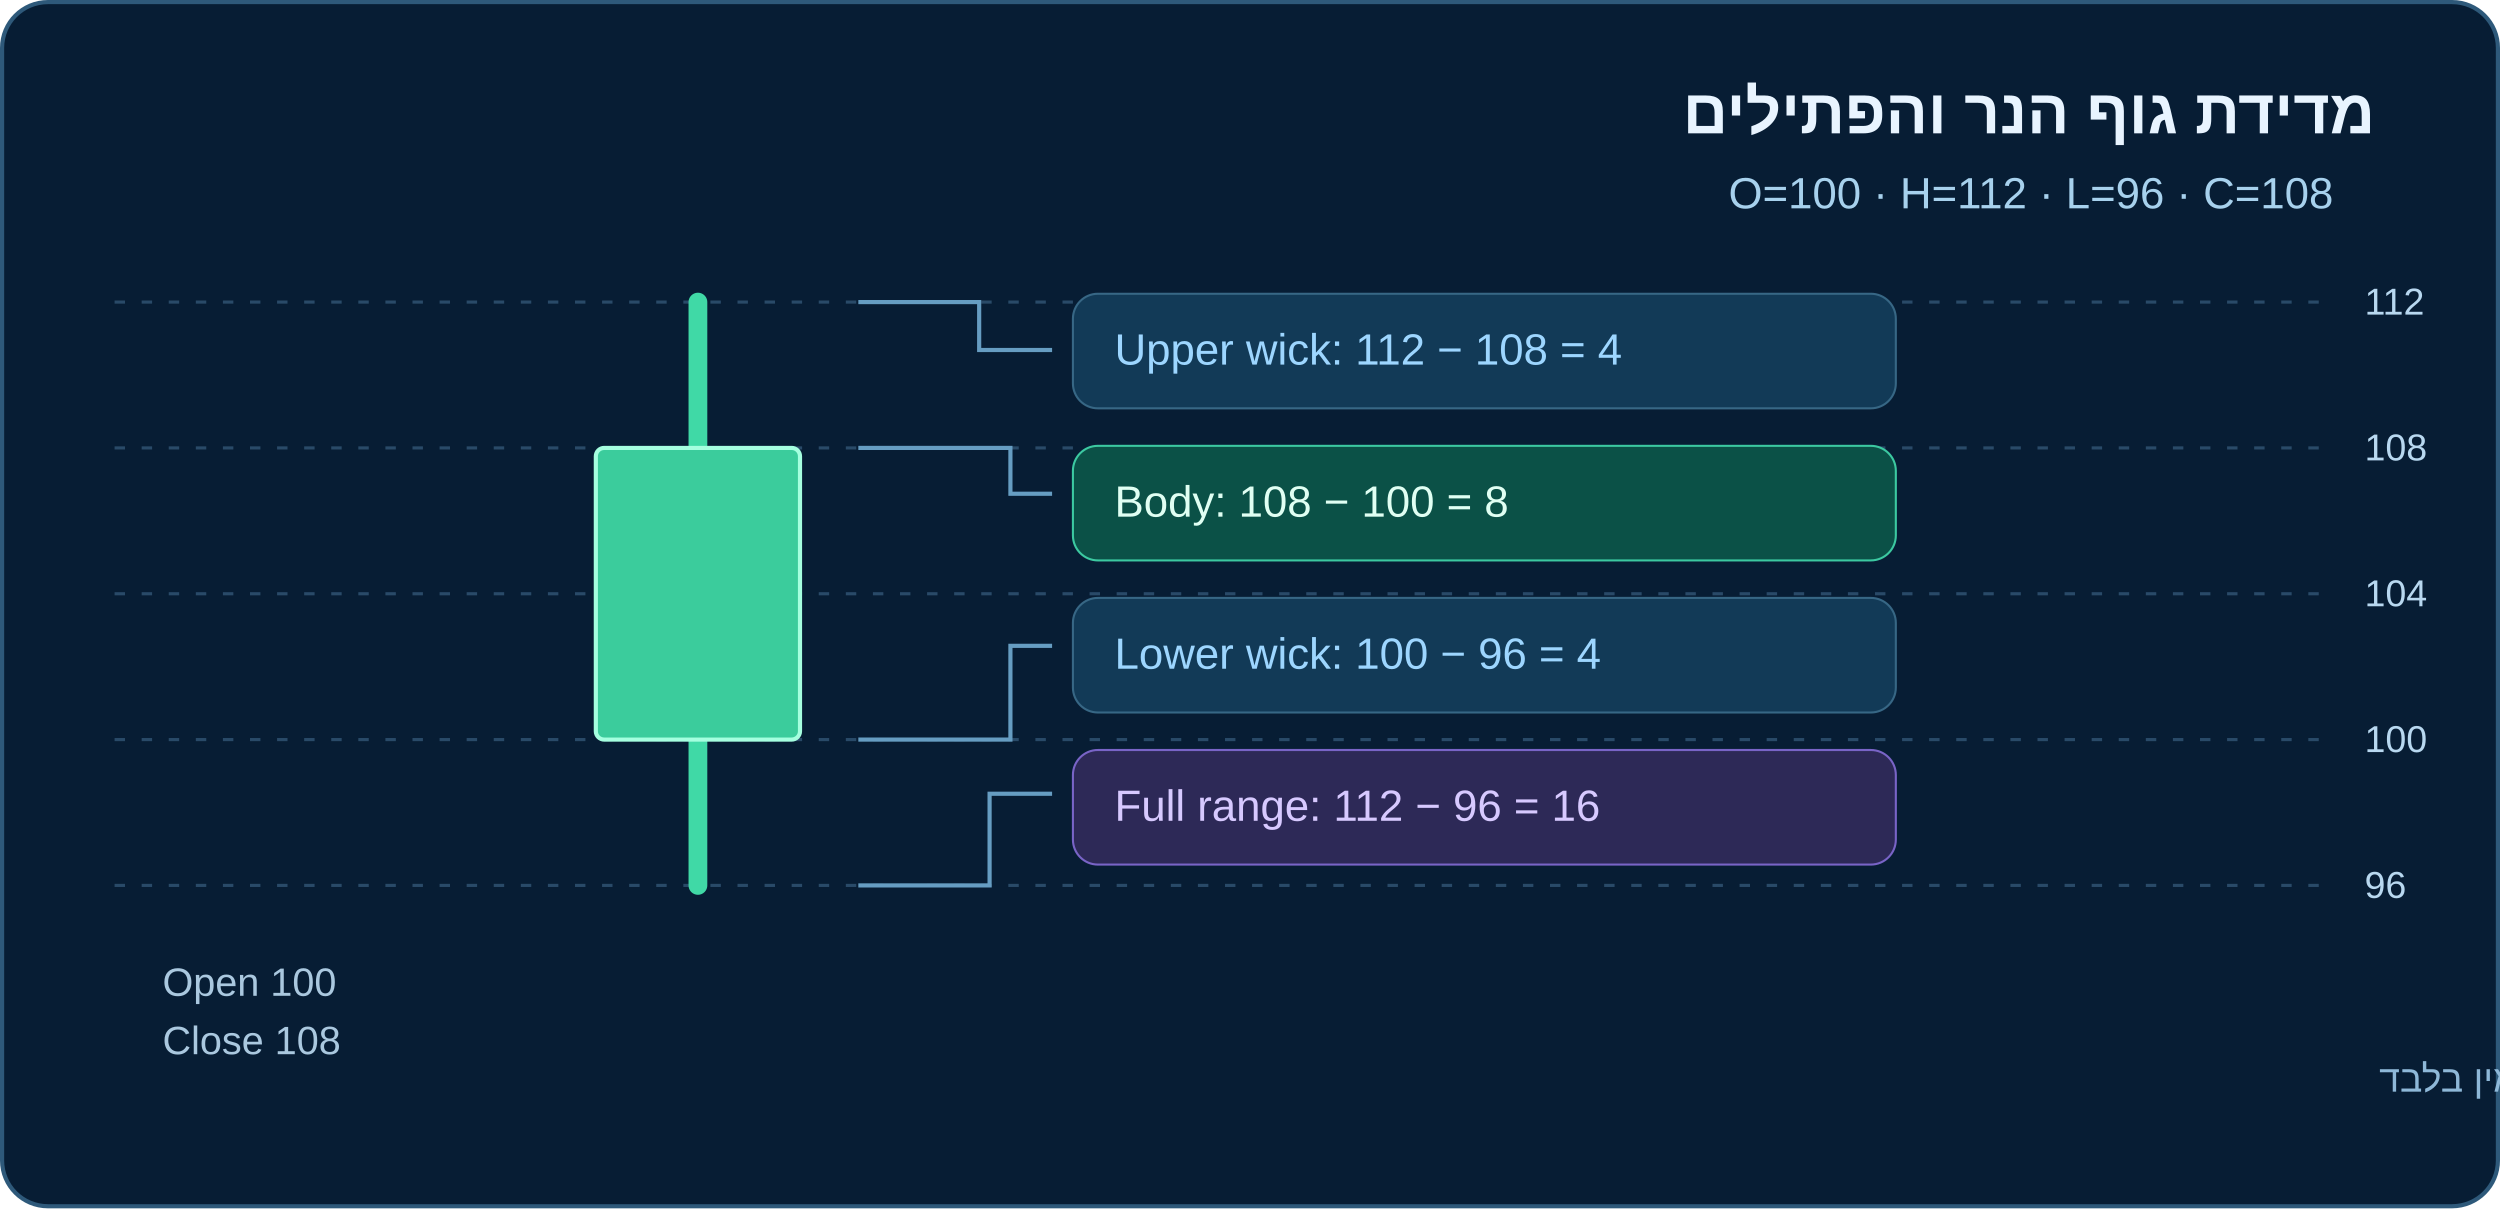
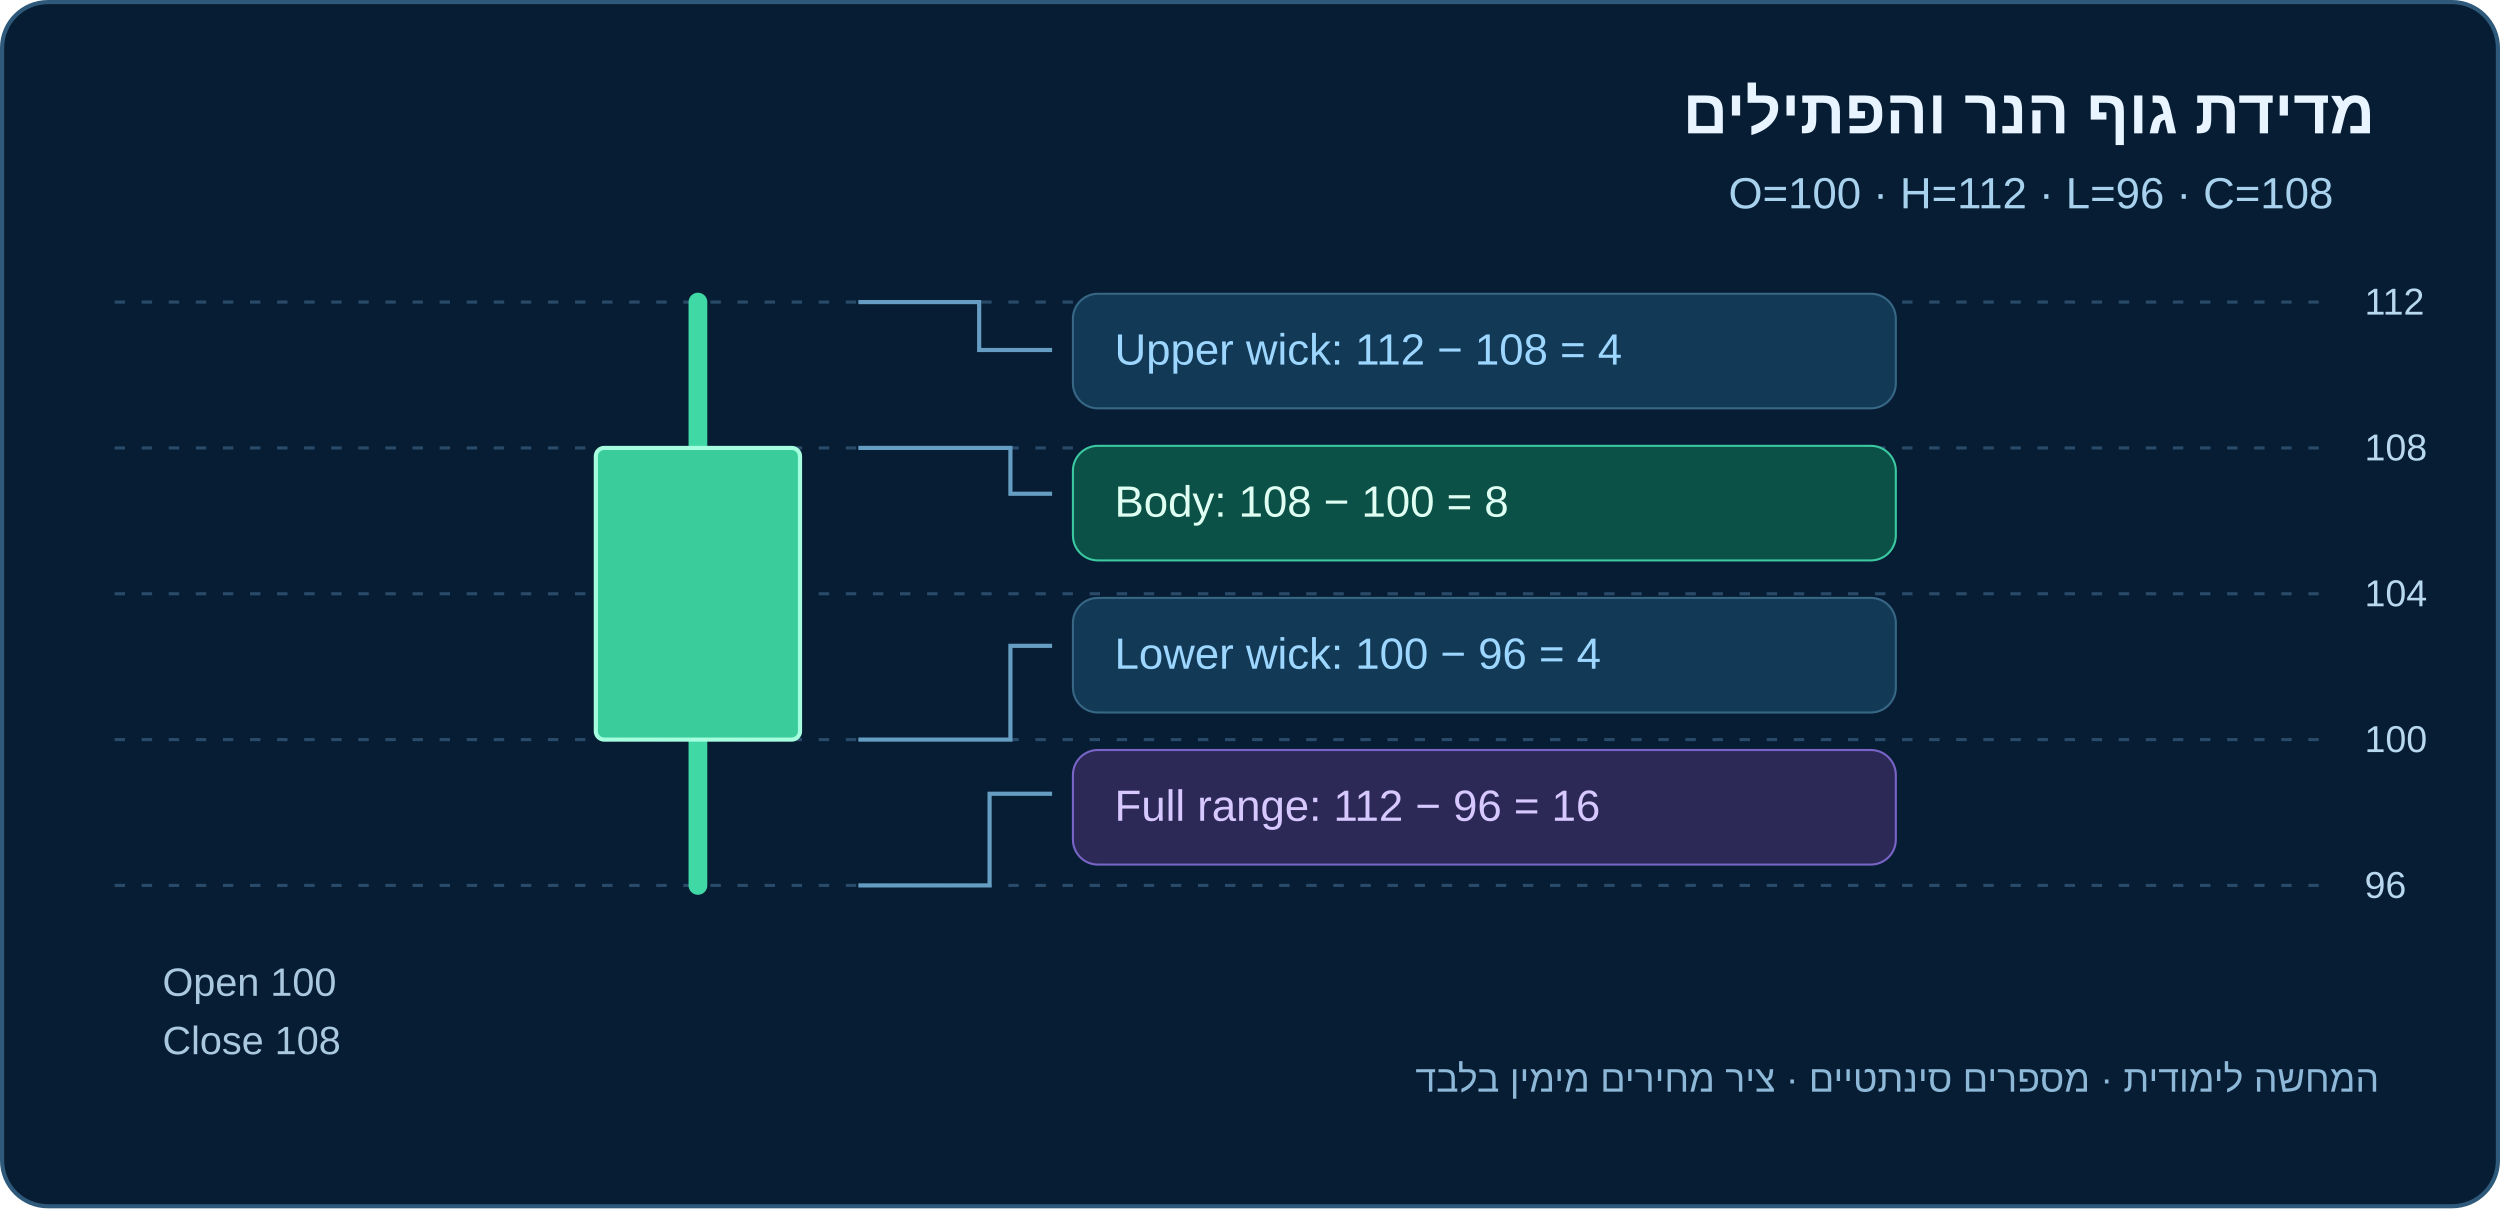
<svg xmlns="http://www.w3.org/2000/svg" width="1200" height="580" viewBox="0 0 1200 580" role="img" aria-labelledby="title desc">
  <rect x="1" y="1" width="1198" height="578" rx="22" fill="#071d34" stroke="#2e597a" stroke-width="2" />
  <text x="1140" y="64" text-anchor="start" direction="rtl" font-family="Arial, sans-serif" font-size="30" font-weight="700" fill="#e8f4ff">מדידת גוף הנר והפתילים</text>
  <text x="1120" y="100" text-anchor="end" direction="ltr" font-family="Arial, sans-serif" font-size="21" fill="#a7d1ed">O=100 · H=112 · L=96 · C=108</text>
  <g stroke="#294a68" stroke-dasharray="5 8" stroke-width="1.5">
    <line x1="55" y1="145" x2="1120" y2="145" />
    <line x1="55" y1="215" x2="1120" y2="215" />
    <line x1="55" y1="285" x2="1120" y2="285" />
    <line x1="55" y1="355" x2="1120" y2="355" />
    <line x1="55" y1="425" x2="1120" y2="425" />
  </g>
  <g fill="#b8d8f0" font-family="Arial, sans-serif" font-size="18" text-anchor="start">
    <text x="1135" y="151">112</text>
    <text x="1135" y="221">108</text>
    <text x="1135" y="291">104</text>
    <text x="1135" y="361">100</text>
    <text x="1135" y="431">96</text>
  </g>
  <path d="M335 145 V425" stroke="#40d9a6" stroke-width="9" stroke-linecap="round" />
  <rect x="286" y="215" width="98" height="140" rx="4" fill="#3bcc9c" stroke="#a5ffdf" stroke-width="2" />
  <g font-family="Arial, sans-serif" font-size="21" text-anchor="start">
    <rect x="515" y="141" width="395" height="55" rx="12" fill="#123a57" stroke="#376785" />
    <text x="535" y="175" fill="#9dd6ff">Upper wick: 112 − 108 = 4</text>
    <rect x="515" y="214" width="395" height="55" rx="12" fill="#0b5147" stroke="#3cc9a1" />
    <text x="535" y="248" fill="#e0fff3">Body: 108 − 100 = 8</text>
    <rect x="515" y="287" width="395" height="55" rx="12" fill="#123a57" stroke="#376785" />
    <text x="535" y="321" fill="#9dd6ff">Lower wick: 100 − 96 = 4</text>
    <rect x="515" y="360" width="395" height="55" rx="12" fill="#2d2957" stroke="#7964c7" />
    <text x="535" y="394" fill="#d7c9ff">Full range: 112 − 96 = 16</text>
  </g>
  <path d="M412 145 H470 V168 H505 M412 215 H485 V237 H505 M412 355 H485 V310 H505 M412 425 H475 V381 H505" fill="none" stroke="#669dc2" stroke-width="2" />
  <g font-family="Arial, sans-serif" font-size="19" fill="#aac8df">
    <text x="78" y="478">Open 100</text>
    <text x="78" y="506">Close 108</text>
  </g>
-   <text x="1142" y="524" font-family="Arial, sans-serif" text-anchor="end" fill="#8eb8d8" font-size="18" direction="rtl">המחשה לימודית · מספרים סינתטיים · ציר מחירים מימין בלבד</text>
+   <text x="1142" y="524" font-family="Arial, sans-serif" text-anchor="start" fill="#8eb8d8" font-size="18" direction="rtl">המחשה לימודית · מספרים סינתטיים · ציר מחירים מימין בלבד</text>
</svg>
